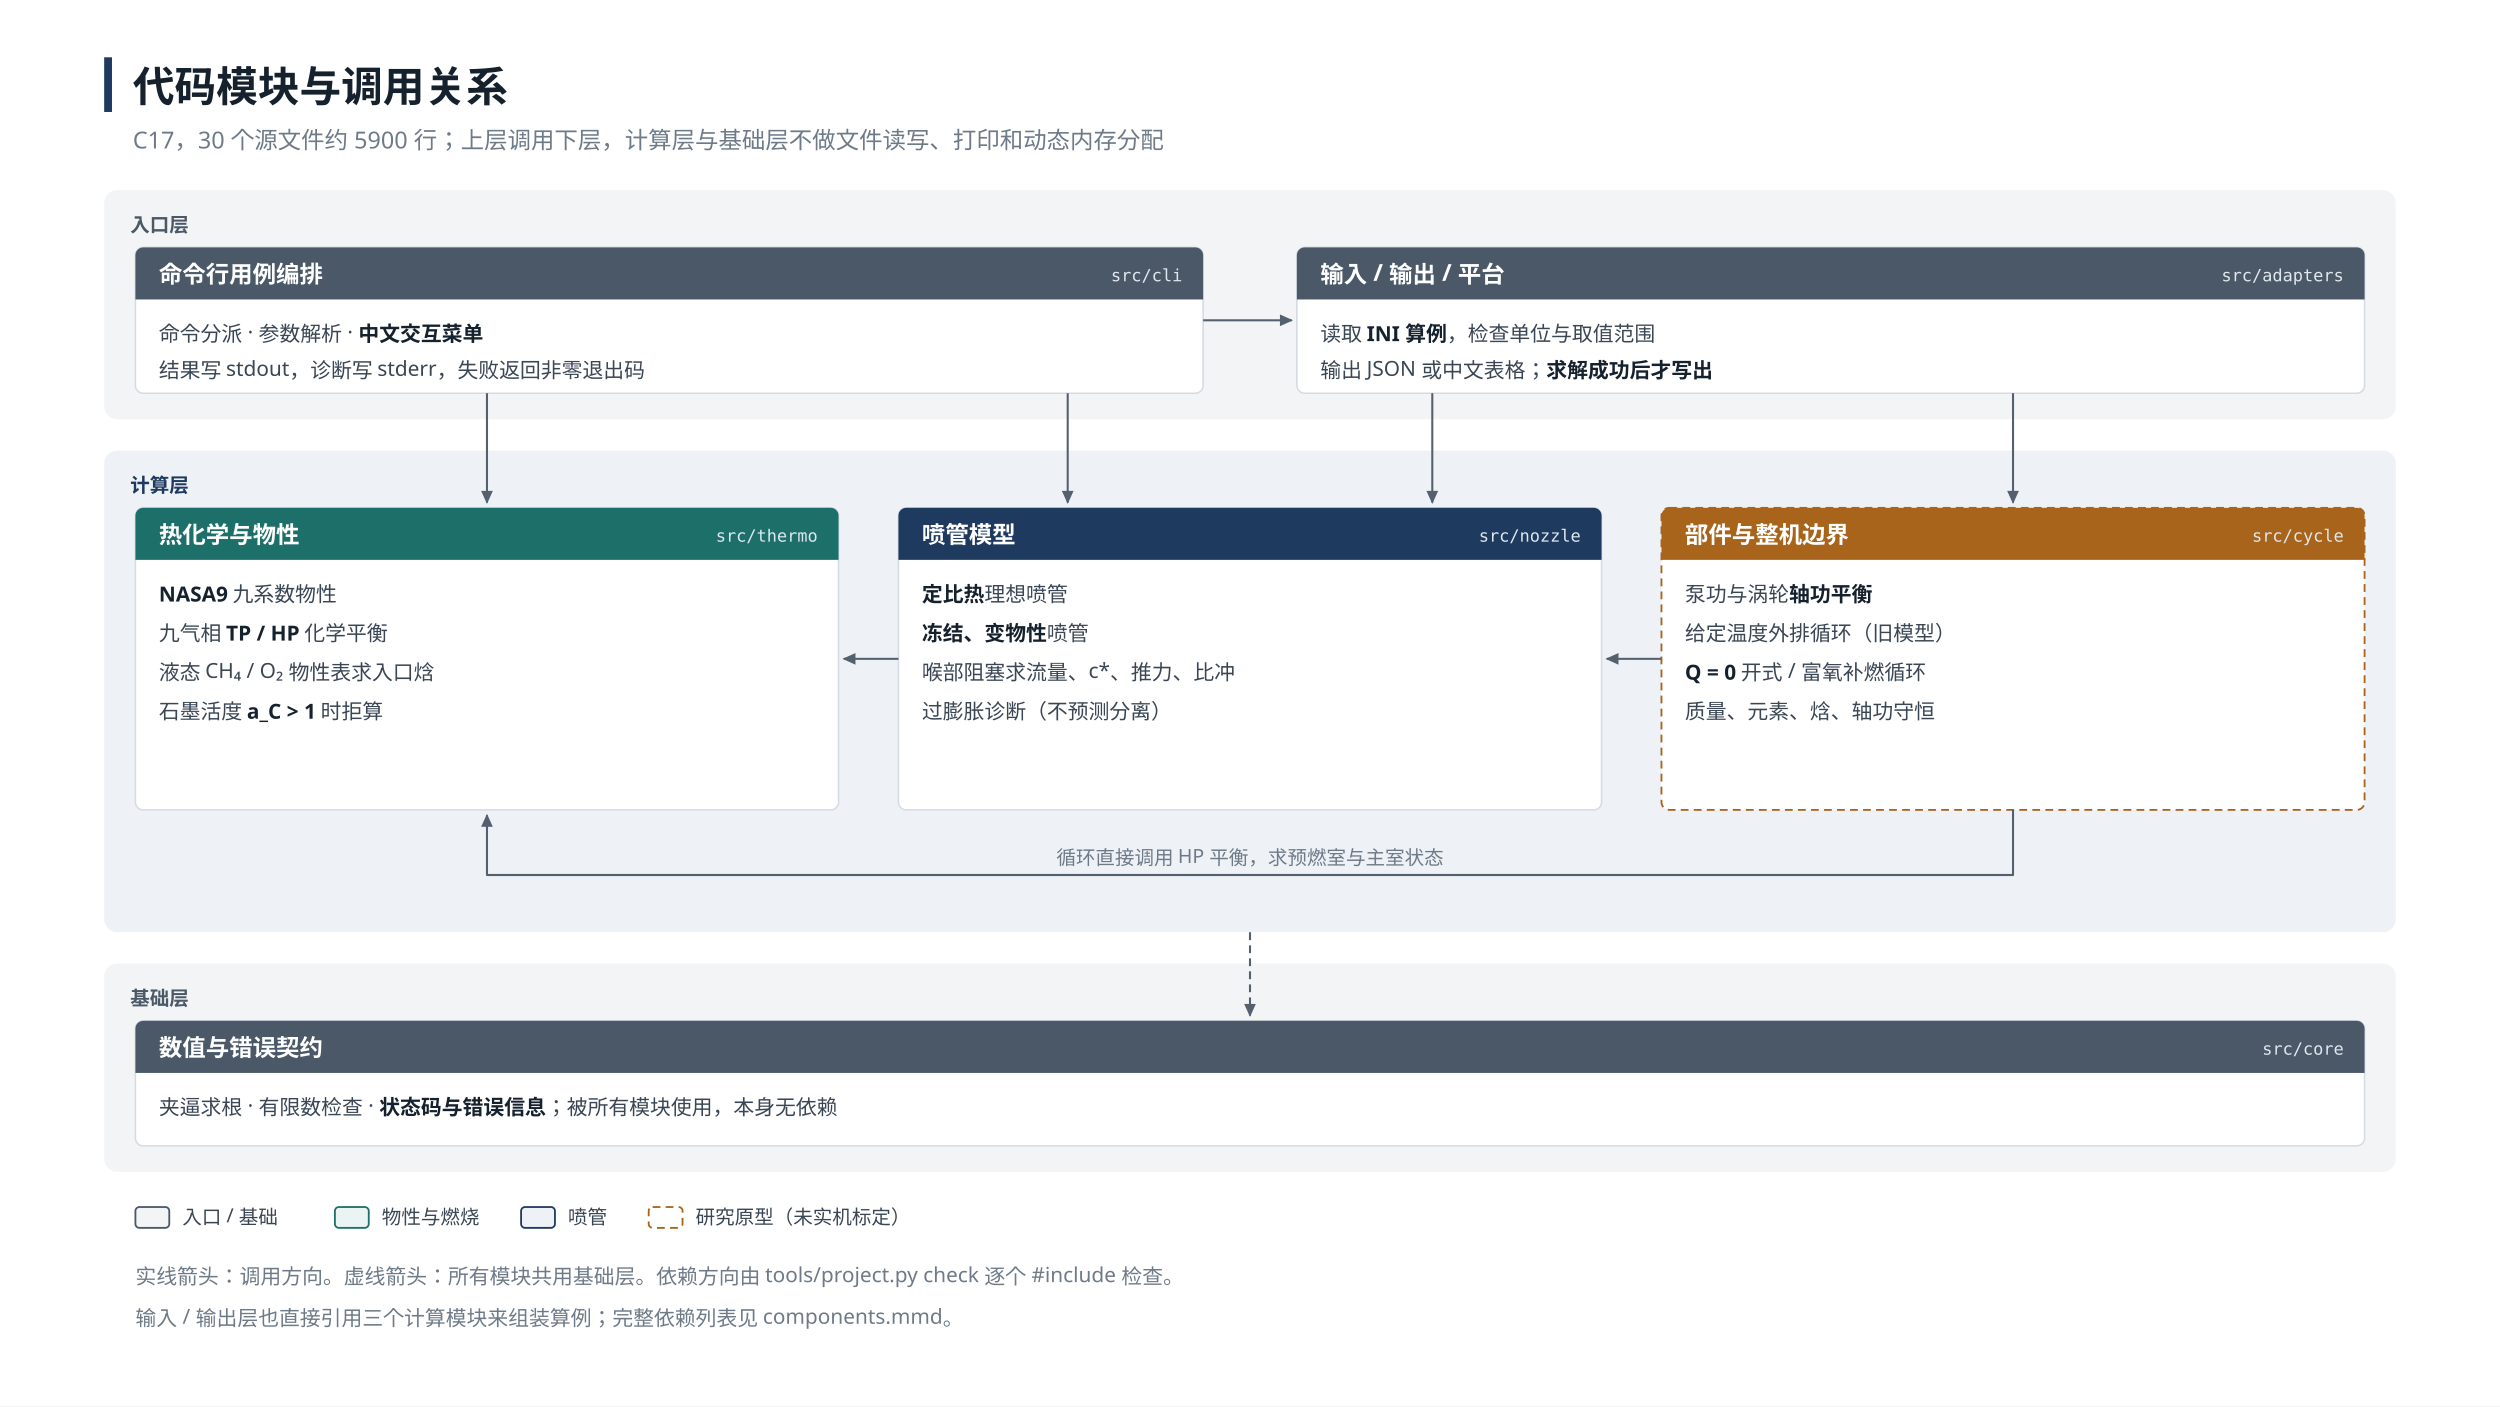
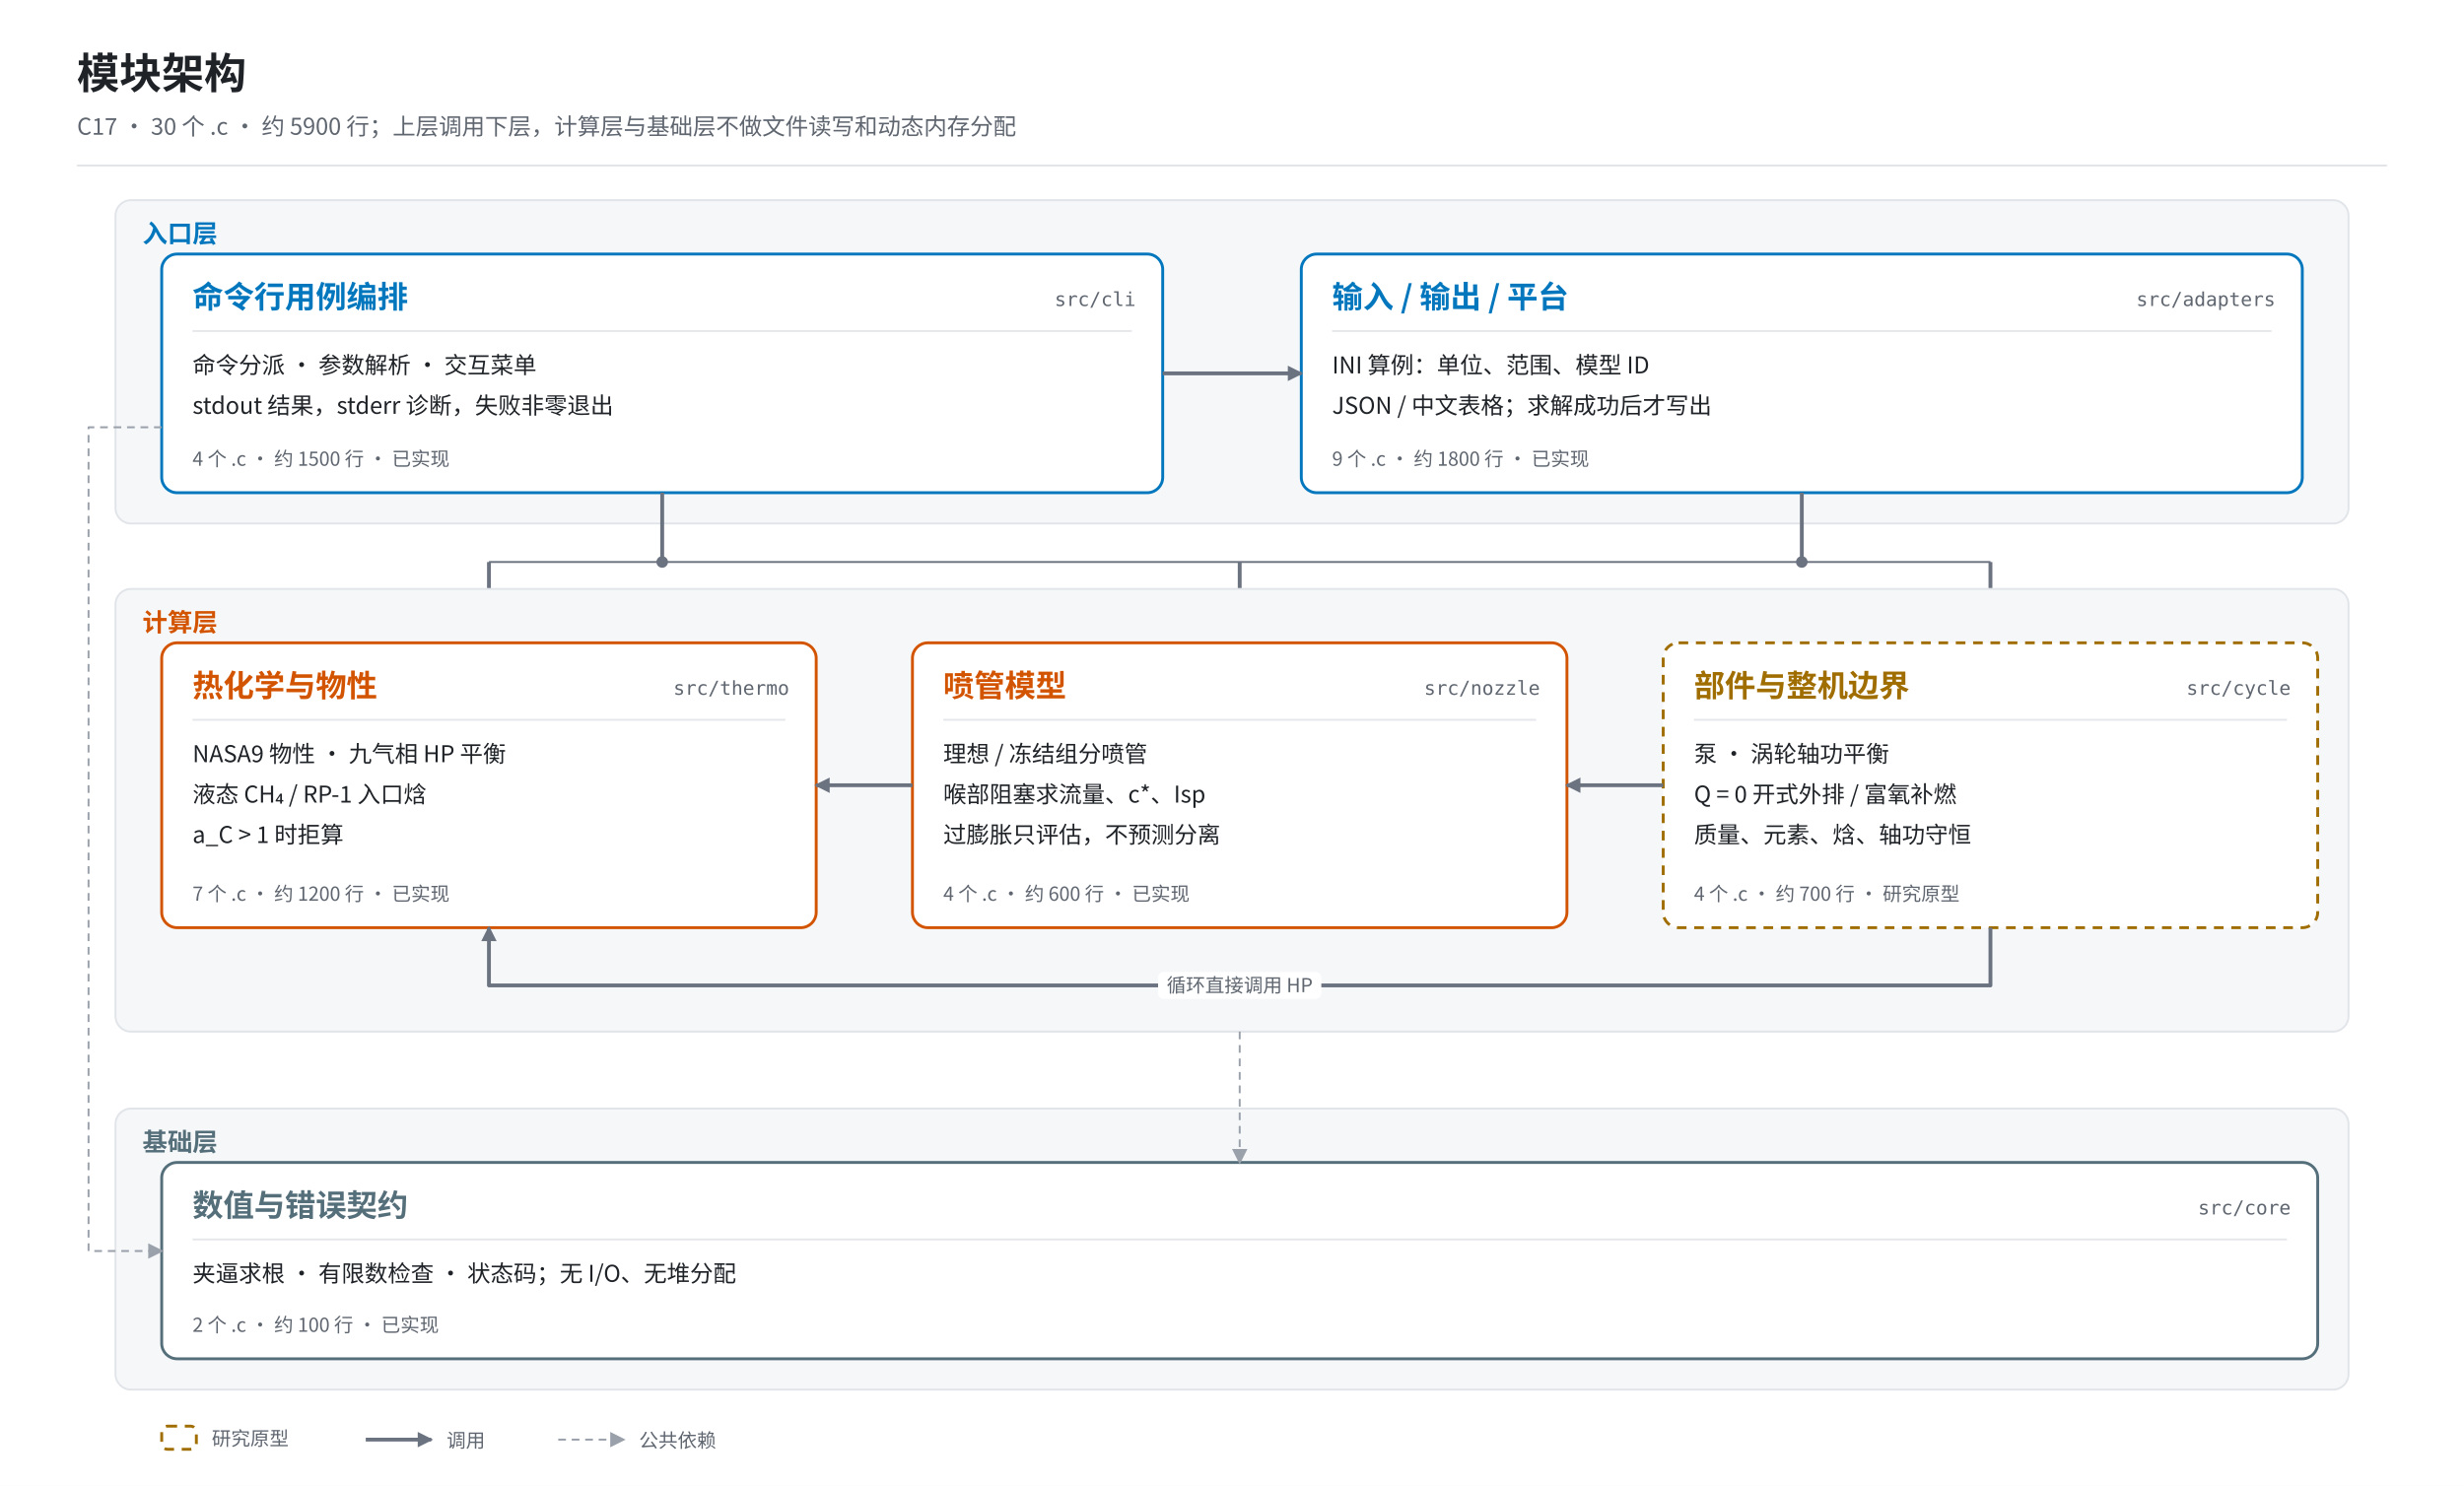
- <svg xmlns="http://www.w3.org/2000/svg" width="1920" height="1080" viewBox="0 0 1920 1080" role="img" aria-labelledby="components-title components-desc">
+ <svg xmlns="http://www.w3.org/2000/svg" width="1280" height="772" viewBox="0 0 1280 772" role="img" aria-labelledby="components-title components-desc">
  <defs>
-     <marker id="components-arrow" markerWidth="10" markerHeight="9" refX="9" refY="4.5" orient="auto" markerUnits="userSpaceOnUse">
-       <path d="M0,0 L10,4.5 L0,9 Z" fill="#55606e" />
+     <marker id="ah-main" markerWidth="8" markerHeight="8" refX="7" refY="4" orient="auto" markerUnits="userSpaceOnUse">
+       <path d="M0,0 L8,4 L0,8 Z" fill="#6b7280" />
+     </marker>
+     <marker id="ah-sub" markerWidth="8" markerHeight="8" refX="7" refY="4" orient="auto" markerUnits="userSpaceOnUse">
+       <path d="M0,0 L8,4 L0,8 Z" fill="#6b7280" />
+     </marker>
+     <marker id="ah-call" markerWidth="8" markerHeight="8" refX="7" refY="4" orient="auto" markerUnits="userSpaceOnUse">
+       <path d="M0,0 L8,4 L0,8 Z" fill="#9aa1ab" />
+     </marker>
+     <marker id="ah-loop" markerWidth="8" markerHeight="8" refX="7" refY="4" orient="auto" markerUnits="userSpaceOnUse">
+       <path d="M0,0 L8,4 L0,8 Z" fill="#a06d00" />
+     </marker>
+     <marker id="ah-verify" markerWidth="8" markerHeight="8" refX="7" refY="4" orient="auto" markerUnits="userSpaceOnUse">
+       <path d="M0,0 L8,4 L0,8 Z" fill="#7b1fa2" />
+     </marker>
+     <marker id="ah-fail" markerWidth="8" markerHeight="8" refX="7" refY="4" orient="auto" markerUnits="userSpaceOnUse">
+       <path d="M0,0 L8,4 L0,8 Z" fill="#c62828" />
    </marker>
  </defs>
-   <g font-family="'Noto Sans SC','Source Han Sans SC','Microsoft YaHei',sans-serif">
-     <rect width="1920" height="1080" fill="#ffffff" />
-     <rect x="80" y="44" width="6" height="42" fill="#1f3a5f" />
-     <text x="102" y="78" font-size="32" fill="#16212e" font-weight="700" text-anchor="start">代码模块与调用关系</text>
-     <text x="102" y="114" font-size="18" fill="#6e7a88" font-weight="400" text-anchor="start">C17，30 个源文件约 5900 行；上层调用下层，计算层与基础层不做文件读写、打印和动态内存分配</text>
-     <rect x="80" y="146" width="1760" height="176" rx="10" fill="#f2f4f6" stroke="none" stroke-width="1.2" />
-     <text x="100" y="178" font-size="15" fill="#4a5868" font-weight="700" text-anchor="start">入口层</text>
-     <rect x="104" y="190" width="820" height="112" rx="6" fill="#ffffff" stroke="#d5dbe3" stroke-width="1.2" />
-     <path d="M104,196 a6,6 0 0 1 6,-6 h808 a6,6 0 0 1 6,6 v34 h-820 Z" fill="#4a5868" />
-     <text x="122" y="217.0" font-size="18" fill="#ffffff" font-weight="700" text-anchor="start">命令行用例编排</text>
-     <text x="908" y="216.0" font-size="13" fill="#dfe7ef" font-weight="400" text-anchor="end" font-family="'Cascadia Mono',Consolas,monospace">src/cli</text>
-     <text x="122" y="262" font-size="16" fill="#3a4654" font-weight="400" text-anchor="start">命令分派 · 参数解析 · <tspan font-weight="700" fill="#16212e">中文交互菜单</tspan>
-     </text>
-     <text x="122" y="290" font-size="16" fill="#3a4654" font-weight="400" text-anchor="start">结果写 stdout，诊断写 stderr，失败返回非零退出码</text>
-     <rect x="996" y="190" width="820" height="112" rx="6" fill="#ffffff" stroke="#d5dbe3" stroke-width="1.2" />
-     <path d="M996,196 a6,6 0 0 1 6,-6 h808 a6,6 0 0 1 6,6 v34 h-820 Z" fill="#4a5868" />
-     <text x="1014" y="217.0" font-size="18" fill="#ffffff" font-weight="700" text-anchor="start">输入 / 输出 / 平台</text>
-     <text x="1800" y="216.0" font-size="13" fill="#dfe7ef" font-weight="400" text-anchor="end" font-family="'Cascadia Mono',Consolas,monospace">src/adapters</text>
-     <text x="1014" y="262" font-size="16" fill="#3a4654" font-weight="400" text-anchor="start">读取 <tspan font-weight="700" fill="#16212e">INI 算例</tspan>，检查单位与取值范围</text>
-     <text x="1014" y="290" font-size="16" fill="#3a4654" font-weight="400" text-anchor="start">输出 JSON 或中文表格；<tspan font-weight="700" fill="#16212e">求解成功后才写出</tspan>
-     </text>
-     <polyline points="924,246 992,246" fill="none" stroke="#55606e" stroke-width="1.6" stroke-linejoin="round" marker-end="url(#components-arrow)" />
-     <rect x="80" y="346" width="1760" height="370" rx="10" fill="#eef2f7" stroke="none" stroke-width="1.2" />
-     <text x="100" y="378" font-size="15" fill="#1f3a5f" font-weight="700" text-anchor="start">计算层</text>
-     <rect x="104" y="390" width="540" height="232" rx="6" fill="#ffffff" stroke="#d5dbe3" stroke-width="1.2" />
-     <path d="M104,396 a6,6 0 0 1 6,-6 h528 a6,6 0 0 1 6,6 v34 h-540 Z" fill="#1d6f6a" />
-     <text x="122" y="417.0" font-size="18" fill="#ffffff" font-weight="700" text-anchor="start">热化学与物性</text>
-     <text x="628" y="416.0" font-size="13" fill="#dfe7ef" font-weight="400" text-anchor="end" font-family="'Cascadia Mono',Consolas,monospace">src/thermo</text>
-     <text x="122" y="462" font-size="16" fill="#3a4654" font-weight="400" text-anchor="start">
-       <tspan font-weight="700" fill="#16212e">NASA9</tspan> 九系数物性</text>
-     <text x="122" y="492" font-size="16" fill="#3a4654" font-weight="400" text-anchor="start">九气相 <tspan font-weight="700" fill="#16212e">TP / HP</tspan> 化学平衡</text>
-     <text x="122" y="522" font-size="16" fill="#3a4654" font-weight="400" text-anchor="start">液态 CH₄ / O₂ 物性表求入口焓</text>
-     <text x="122" y="552" font-size="16" fill="#3a4654" font-weight="400" text-anchor="start">石墨活度 <tspan font-weight="700" fill="#16212e">a_C &gt; 1</tspan> 时拒算</text>
-     <rect x="690" y="390" width="540" height="232" rx="6" fill="#ffffff" stroke="#d5dbe3" stroke-width="1.2" />
-     <path d="M690,396 a6,6 0 0 1 6,-6 h528 a6,6 0 0 1 6,6 v34 h-540 Z" fill="#1f3a5f" />
-     <text x="708" y="417.0" font-size="18" fill="#ffffff" font-weight="700" text-anchor="start">喷管模型</text>
-     <text x="1214" y="416.0" font-size="13" fill="#dfe7ef" font-weight="400" text-anchor="end" font-family="'Cascadia Mono',Consolas,monospace">src/nozzle</text>
-     <text x="708" y="462" font-size="16" fill="#3a4654" font-weight="400" text-anchor="start">
-       <tspan font-weight="700" fill="#16212e">定比热</tspan>理想喷管</text>
-     <text x="708" y="492" font-size="16" fill="#3a4654" font-weight="400" text-anchor="start">
-       <tspan font-weight="700" fill="#16212e">冻结、变物性</tspan>喷管</text>
-     <text x="708" y="522" font-size="16" fill="#3a4654" font-weight="400" text-anchor="start">喉部阻塞求流量、c*、推力、比冲</text>
-     <text x="708" y="552" font-size="16" fill="#3a4654" font-weight="400" text-anchor="start">过膨胀诊断（不预测分离）</text>
-     <rect x="1276" y="390" width="540" height="232" rx="6" fill="#ffffff" stroke="#a8641a" stroke-width="1.4" stroke-dasharray="6 4" />
-     <path d="M1276,396 a6,6 0 0 1 6,-6 h528 a6,6 0 0 1 6,6 v34 h-540 Z" fill="#a8641a" />
-     <text x="1294" y="417.0" font-size="18" fill="#ffffff" font-weight="700" text-anchor="start">部件与整机边界</text>
-     <text x="1800" y="416.0" font-size="13" fill="#dfe7ef" font-weight="400" text-anchor="end" font-family="'Cascadia Mono',Consolas,monospace">src/cycle</text>
-     <text x="1294" y="462" font-size="16" fill="#3a4654" font-weight="400" text-anchor="start">泵功与涡轮<tspan font-weight="700" fill="#16212e">轴功平衡</tspan>
-     </text>
-     <text x="1294" y="492" font-size="16" fill="#3a4654" font-weight="400" text-anchor="start">给定温度外排循环（旧模型）</text>
-     <text x="1294" y="522" font-size="16" fill="#3a4654" font-weight="400" text-anchor="start">
-       <tspan font-weight="700" fill="#16212e">Q = 0</tspan> 开式 / 富氧补燃循环</text>
-     <text x="1294" y="552" font-size="16" fill="#3a4654" font-weight="400" text-anchor="start">质量、元素、焓、轴功守恒</text>
-     <polyline points="1276,506 1234,506" fill="none" stroke="#55606e" stroke-width="1.6" stroke-linejoin="round" marker-end="url(#components-arrow)" />
-     <polyline points="690,506 648,506" fill="none" stroke="#55606e" stroke-width="1.6" stroke-linejoin="round" marker-end="url(#components-arrow)" />
-     <polyline points="1546,622 1546,672 374,672 374,626" fill="none" stroke="#55606e" stroke-width="1.6" stroke-linejoin="round" marker-end="url(#components-arrow)" />
-     <text x="960" y="664" font-size="15" fill="#6e7a88" font-weight="400" text-anchor="middle">循环直接调用 HP 平衡，求预燃室与主室状态</text>
-     <polyline points="374,302 374,386" fill="none" stroke="#55606e" stroke-width="1.6" stroke-linejoin="round" marker-end="url(#components-arrow)" />
-     <polyline points="820,302 820,386" fill="none" stroke="#55606e" stroke-width="1.6" stroke-linejoin="round" marker-end="url(#components-arrow)" />
-     <polyline points="1100,302 1100,386" fill="none" stroke="#55606e" stroke-width="1.6" stroke-linejoin="round" marker-end="url(#components-arrow)" />
-     <polyline points="1546,302 1546,386" fill="none" stroke="#55606e" stroke-width="1.6" stroke-linejoin="round" marker-end="url(#components-arrow)" />
-     <rect x="80" y="740" width="1760" height="160" rx="10" fill="#f2f4f6" stroke="none" stroke-width="1.2" />
-     <text x="100" y="772" font-size="15" fill="#4a5868" font-weight="700" text-anchor="start">基础层</text>
-     <rect x="104" y="784" width="1712" height="96" rx="6" fill="#ffffff" stroke="#d5dbe3" stroke-width="1.2" />
-     <path d="M104,790 a6,6 0 0 1 6,-6 h1700 a6,6 0 0 1 6,6 v34 h-1712 Z" fill="#4a5868" />
-     <text x="122" y="811.0" font-size="18" fill="#ffffff" font-weight="700" text-anchor="start">数值与错误契约</text>
-     <text x="1800" y="810.0" font-size="13" fill="#dfe7ef" font-weight="400" text-anchor="end" font-family="'Cascadia Mono',Consolas,monospace">src/core</text>
-     <text x="122" y="856" font-size="16" fill="#3a4654" font-weight="400" text-anchor="start">夹逼求根 · 有限数检查 · <tspan font-weight="700" fill="#16212e">状态码与错误信息</tspan>；被所有模块使用，本身无依赖</text>
-     <polyline points="960,716 960,780" fill="none" stroke="#55606e" stroke-width="1.6" stroke-linejoin="round" marker-end="url(#components-arrow)" stroke-dasharray="6 4" />
-     <rect x="104" y="927" width="26" height="16" rx="3" fill="#f2f4f6" stroke="#4a5868" stroke-width="1.4" />
-     <text x="140" y="940" font-size="15" fill="#3a4654" font-weight="400" text-anchor="start">入口 / 基础</text>
-     <rect x="257.2" y="927" width="26" height="16" rx="3" fill="#ecf4f3" stroke="#1d6f6a" stroke-width="1.4" />
-     <text x="293.2" y="940" font-size="15" fill="#3a4654" font-weight="400" text-anchor="start">物性与燃烧</text>
-     <rect x="400.2" y="927" width="26" height="16" rx="3" fill="#eef2f7" stroke="#1f3a5f" stroke-width="1.4" />
-     <text x="436.2" y="940" font-size="15" fill="#3a4654" font-weight="400" text-anchor="start">喷管</text>
-     <rect x="498.2" y="927" width="26" height="16" rx="3" fill="#ffffff" stroke="#a8641a" stroke-width="1.4" stroke-dasharray="6 4" />
-     <text x="534.2" y="940" font-size="15" fill="#3a4654" font-weight="400" text-anchor="start">研究原型（未实机标定）</text>
-     <text x="104" y="986" font-size="16" fill="#6e7a88" font-weight="400" text-anchor="start">实线箭头：调用方向。虚线箭头：所有模块共用基础层。依赖方向由 tools/project.py check 逐个 #include 检查。</text>
-     <text x="104" y="1018" font-size="16" fill="#6e7a88" font-weight="400" text-anchor="start">输入 / 输出层也直接引用三个计算模块来组装算例；完整依赖列表见 components.mmd。</text>
+   <g font-family="'Microsoft YaHei','Noto Sans CJK SC','PingFang SC',sans-serif">
+     <rect width="1280" height="772" fill="#ffffff" />
+     <text x="40" y="46" font-size="22" fill="#1f2328" font-weight="700" text-anchor="start">模块架构</text>
+     <text x="40" y="70" font-size="12" fill="#5f6670" text-anchor="start">C17 · 30 个 .c · 约 5900 行；上层调用下层，计算层与基础层不做文件读写和动态内存分配</text>
+     <line x1="40" y1="86" x2="1240" y2="86" stroke="#e1e4e8" stroke-width="1" />
+     <rect x="60" y="104" width="1160" height="168" rx="8" fill="#f6f7f9" stroke="#e1e4e8" stroke-width="1" />
+     <text x="74" y="126" font-size="13" fill="#0277bd" font-weight="700" text-anchor="start">入口层</text>
+     <rect x="84" y="132" width="520" height="124" rx="8" fill="#ffffff" stroke="#0277bd" stroke-width="1.5" />
+     <text x="100" y="160" font-size="16" fill="#0277bd" font-weight="700" text-anchor="start">命令行用例编排</text>
+     <text x="590" y="159" font-size="10" fill="#5f6670" text-anchor="end" font-family="'Cascadia Mono',Consolas,'JetBrains Mono',monospace">src/cli</text>
+     <line x1="100" y1="172" x2="588" y2="172" stroke="#e5e7eb" stroke-width="1" />
+     <text x="100" y="194" font-size="12" fill="#1f2328" text-anchor="start">命令分派 · 参数解析 · 交互菜单</text>
+     <text x="100" y="215" font-size="12" fill="#1f2328" text-anchor="start">stdout 结果，stderr 诊断，失败非零退出</text>
+     <text x="100" y="242" font-size="10" fill="#5f6670" text-anchor="start">4 个 .c · 约 1500 行 · 已实现</text>
+     <rect x="676" y="132" width="520" height="124" rx="8" fill="#ffffff" stroke="#0277bd" stroke-width="1.5" />
+     <text x="692" y="160" font-size="16" fill="#0277bd" font-weight="700" text-anchor="start">输入 / 输出 / 平台</text>
+     <text x="1182" y="159" font-size="10" fill="#5f6670" text-anchor="end" font-family="'Cascadia Mono',Consolas,'JetBrains Mono',monospace">src/adapters</text>
+     <line x1="692" y1="172" x2="1180" y2="172" stroke="#e5e7eb" stroke-width="1" />
+     <text x="692" y="194" font-size="12" fill="#1f2328" text-anchor="start">INI 算例：单位、范围、模型 ID</text>
+     <text x="692" y="215" font-size="12" fill="#1f2328" text-anchor="start">JSON / 中文表格；求解成功后才写出</text>
+     <text x="692" y="242" font-size="10" fill="#5f6670" text-anchor="start">9 个 .c · 约 1800 行 · 已实现</text>
+     <polyline points="604,194 676,194" fill="none" stroke="#6b7280" stroke-width="2" stroke-linejoin="round" marker-end="url(#ah-main)" />
+     <polyline points="344,256 344,292" fill="none" stroke="#6b7280" stroke-width="2" stroke-linejoin="round" />
+     <polyline points="936,256 936,292" fill="none" stroke="#6b7280" stroke-width="2" stroke-linejoin="round" />
+     <line x1="254" y1="292" x2="1034" y2="292" stroke="#6b7280" stroke-width="1" />
+     <circle cx="344" cy="292" r="3" fill="#6b7280" />
+     <circle cx="936" cy="292" r="3" fill="#6b7280" />
+     <polyline points="254,292 254,334" fill="none" stroke="#6b7280" stroke-width="2" stroke-linejoin="round" marker-end="url(#ah-main)" />
+     <polyline points="644,292 644,334" fill="none" stroke="#6b7280" stroke-width="2" stroke-linejoin="round" marker-end="url(#ah-main)" />
+     <polyline points="1034,292 1034,334" fill="none" stroke="#6b7280" stroke-width="2" stroke-linejoin="round" marker-end="url(#ah-main)" />
+     <rect x="60" y="306" width="1160" height="230" rx="8" fill="#f6f7f9" stroke="#e1e4e8" stroke-width="1" />
+     <text x="74" y="328" font-size="13" fill="#d35400" font-weight="700" text-anchor="start">计算层</text>
+     <rect x="84" y="334" width="340" height="148" rx="8" fill="#ffffff" stroke="#d35400" stroke-width="1.5" />
+     <text x="100" y="362" font-size="16" fill="#d35400" font-weight="700" text-anchor="start">热化学与物性</text>
+     <text x="410" y="361" font-size="10" fill="#5f6670" text-anchor="end" font-family="'Cascadia Mono',Consolas,'JetBrains Mono',monospace">src/thermo</text>
+     <line x1="100" y1="374" x2="408" y2="374" stroke="#e5e7eb" stroke-width="1" />
+     <text x="100" y="396" font-size="12" fill="#1f2328" text-anchor="start">NASA9 物性 · 九气相 HP 平衡</text>
+     <text x="100" y="417" font-size="12" fill="#1f2328" text-anchor="start">液态 CH₄ / RP-1 入口焓</text>
+     <text x="100" y="438" font-size="12" fill="#1f2328" text-anchor="start">a_C &gt; 1 时拒算</text>
+     <text x="100" y="468" font-size="10" fill="#5f6670" text-anchor="start">7 个 .c · 约 1200 行 · 已实现</text>
+     <rect x="474" y="334" width="340" height="148" rx="8" fill="#ffffff" stroke="#d35400" stroke-width="1.5" />
+     <text x="490" y="362" font-size="16" fill="#d35400" font-weight="700" text-anchor="start">喷管模型</text>
+     <text x="800" y="361" font-size="10" fill="#5f6670" text-anchor="end" font-family="'Cascadia Mono',Consolas,'JetBrains Mono',monospace">src/nozzle</text>
+     <line x1="490" y1="374" x2="798" y2="374" stroke="#e5e7eb" stroke-width="1" />
+     <text x="490" y="396" font-size="12" fill="#1f2328" text-anchor="start">理想 / 冻结组分喷管</text>
+     <text x="490" y="417" font-size="12" fill="#1f2328" text-anchor="start">喉部阻塞求流量、c*、Isp</text>
+     <text x="490" y="438" font-size="12" fill="#1f2328" text-anchor="start">过膨胀只评估，不预测分离</text>
+     <text x="490" y="468" font-size="10" fill="#5f6670" text-anchor="start">4 个 .c · 约 600 行 · 已实现</text>
+     <rect x="864" y="334" width="340" height="148" rx="8" fill="#ffffff" stroke="#a06d00" stroke-width="1.5" stroke-dasharray="5 4" />
+     <text x="880" y="362" font-size="16" fill="#a06d00" font-weight="700" text-anchor="start">部件与整机边界</text>
+     <text x="1190" y="361" font-size="10" fill="#5f6670" text-anchor="end" font-family="'Cascadia Mono',Consolas,'JetBrains Mono',monospace">src/cycle</text>
+     <line x1="880" y1="374" x2="1188" y2="374" stroke="#e5e7eb" stroke-width="1" />
+     <text x="880" y="396" font-size="12" fill="#1f2328" text-anchor="start">泵 · 涡轮轴功平衡</text>
+     <text x="880" y="417" font-size="12" fill="#1f2328" text-anchor="start">Q = 0 开式外排 / 富氧补燃</text>
+     <text x="880" y="438" font-size="12" fill="#1f2328" text-anchor="start">质量、元素、焓、轴功守恒</text>
+     <text x="880" y="468" font-size="10" fill="#5f6670" text-anchor="start">4 个 .c · 约 700 行 · 研究原型</text>
+     <polyline points="474,408 424,408" fill="none" stroke="#6b7280" stroke-width="2" stroke-linejoin="round" marker-end="url(#ah-main)" />
+     <polyline points="864,408 814,408" fill="none" stroke="#6b7280" stroke-width="2" stroke-linejoin="round" marker-end="url(#ah-main)" />
+     <polyline points="1034,482 1034,512 254,512 254,482" fill="none" stroke="#6b7280" stroke-width="2" stroke-linejoin="round" marker-end="url(#ah-main)" />
+     <rect x="601.6" y="505" width="84.8" height="14" rx="3" fill="#ffffff" />
+     <text x="644" y="515.5" font-size="10" fill="#5f6670" text-anchor="middle">循环直接调用 HP</text>
+     <rect x="60" y="576" width="1160" height="146" rx="8" fill="#f6f7f9" stroke="#e1e4e8" stroke-width="1" />
+     <text x="74" y="598" font-size="13" fill="#546e7a" font-weight="700" text-anchor="start">基础层</text>
+     <rect x="84" y="604" width="1120" height="102" rx="8" fill="#ffffff" stroke="#546e7a" stroke-width="1.5" />
+     <text x="100" y="632" font-size="16" fill="#546e7a" font-weight="700" text-anchor="start">数值与错误契约</text>
+     <text x="1190" y="631" font-size="10" fill="#5f6670" text-anchor="end" font-family="'Cascadia Mono',Consolas,'JetBrains Mono',monospace">src/core</text>
+     <line x1="100" y1="644" x2="1188" y2="644" stroke="#e5e7eb" stroke-width="1" />
+     <text x="100" y="666" font-size="12" fill="#1f2328" text-anchor="start">夹逼求根 · 有限数检查 · 状态码；无 I/O、无堆分配</text>
+     <text x="100" y="692" font-size="10" fill="#5f6670" text-anchor="start">2 个 .c · 约 100 行 · 已实现</text>
+     <polyline points="644,536 644,604" fill="none" stroke="#9aa1ab" stroke-width="1" stroke-linejoin="round" stroke-dasharray="4 3" marker-end="url(#ah-call)" />
+     <polyline points="84,222 46,222 46,650 84,650" fill="none" stroke="#9aa1ab" stroke-width="1" stroke-linejoin="round" stroke-dasharray="4 3" marker-end="url(#ah-call)" />
+     <rect x="84" y="741" width="18" height="12" rx="3" fill="#ffffff" stroke="#a06d00" stroke-width="1.5" stroke-dasharray="5 4" />
+     <text x="110" y="751" font-size="10" fill="#5f6670" text-anchor="start">研究原型</text>
+     <polyline points="190,748 224,748" fill="none" stroke="#6b7280" stroke-width="2" stroke-linejoin="round" marker-end="url(#ah-main)" />
+     <text x="232" y="752" font-size="10" fill="#5f6670" text-anchor="start">调用</text>
+     <polyline points="290,748 324,748" fill="none" stroke="#9aa1ab" stroke-width="1" stroke-linejoin="round" stroke-dasharray="4 3" marker-end="url(#ah-call)" />
+     <text x="332" y="752" font-size="10" fill="#5f6670" text-anchor="start">公共依赖</text>
  </g>
</svg>
